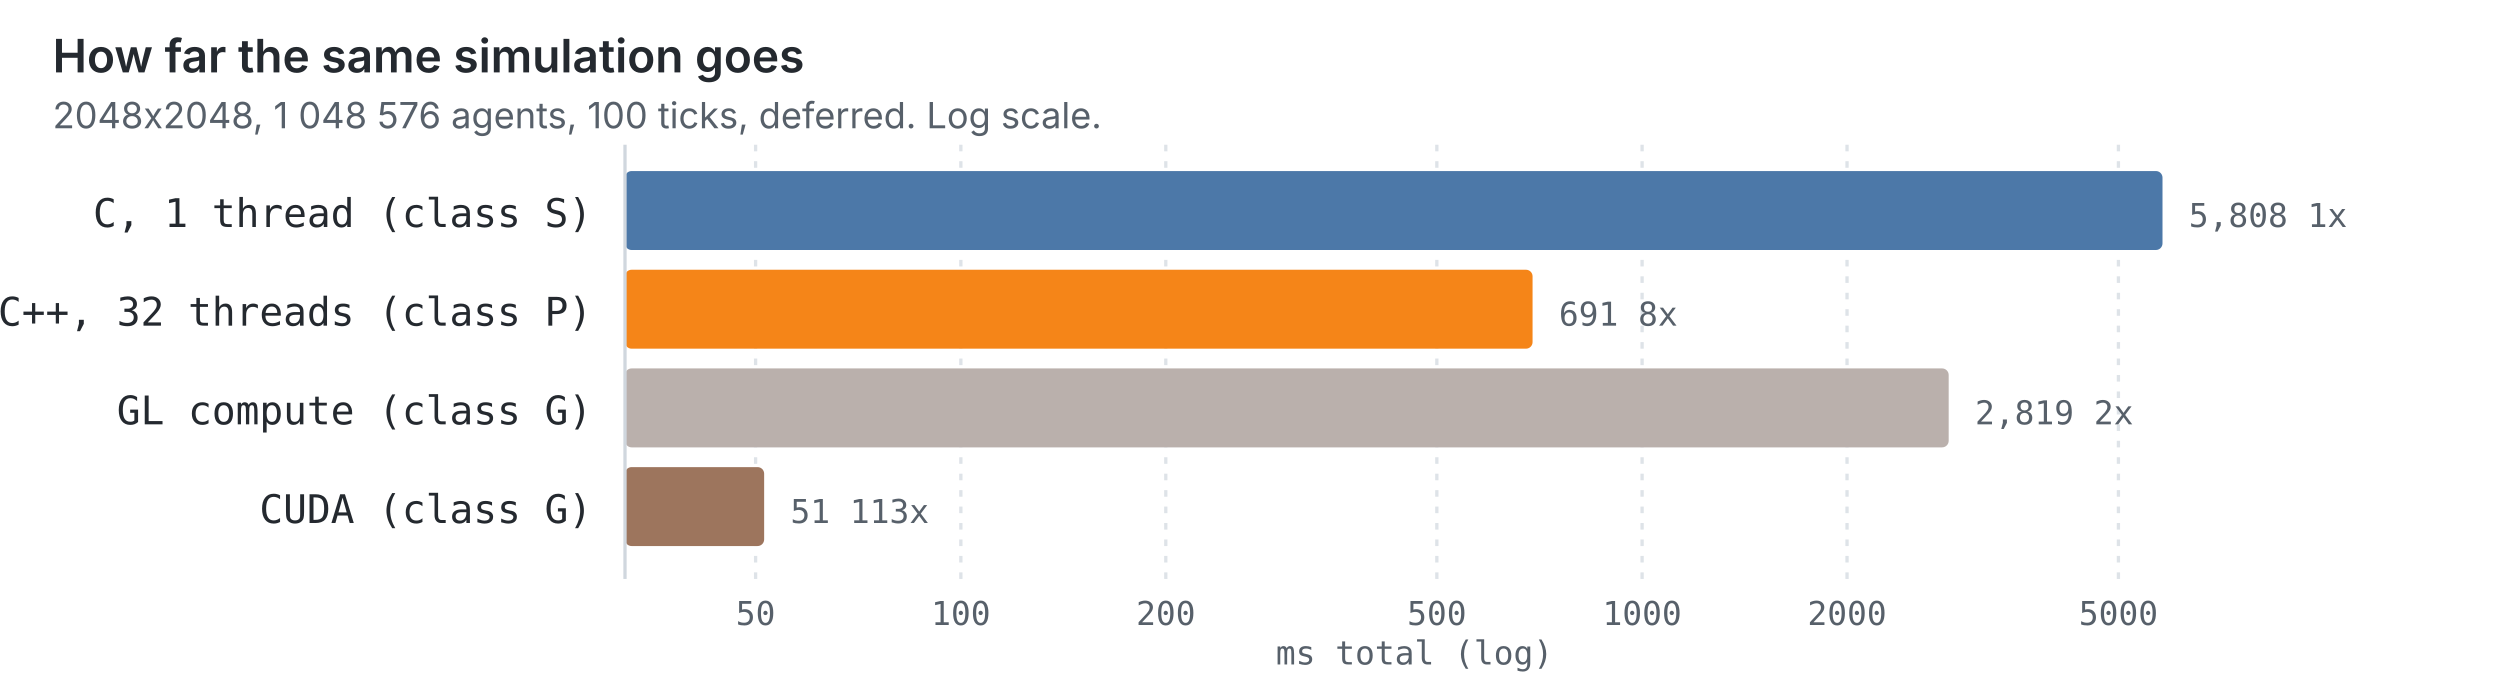
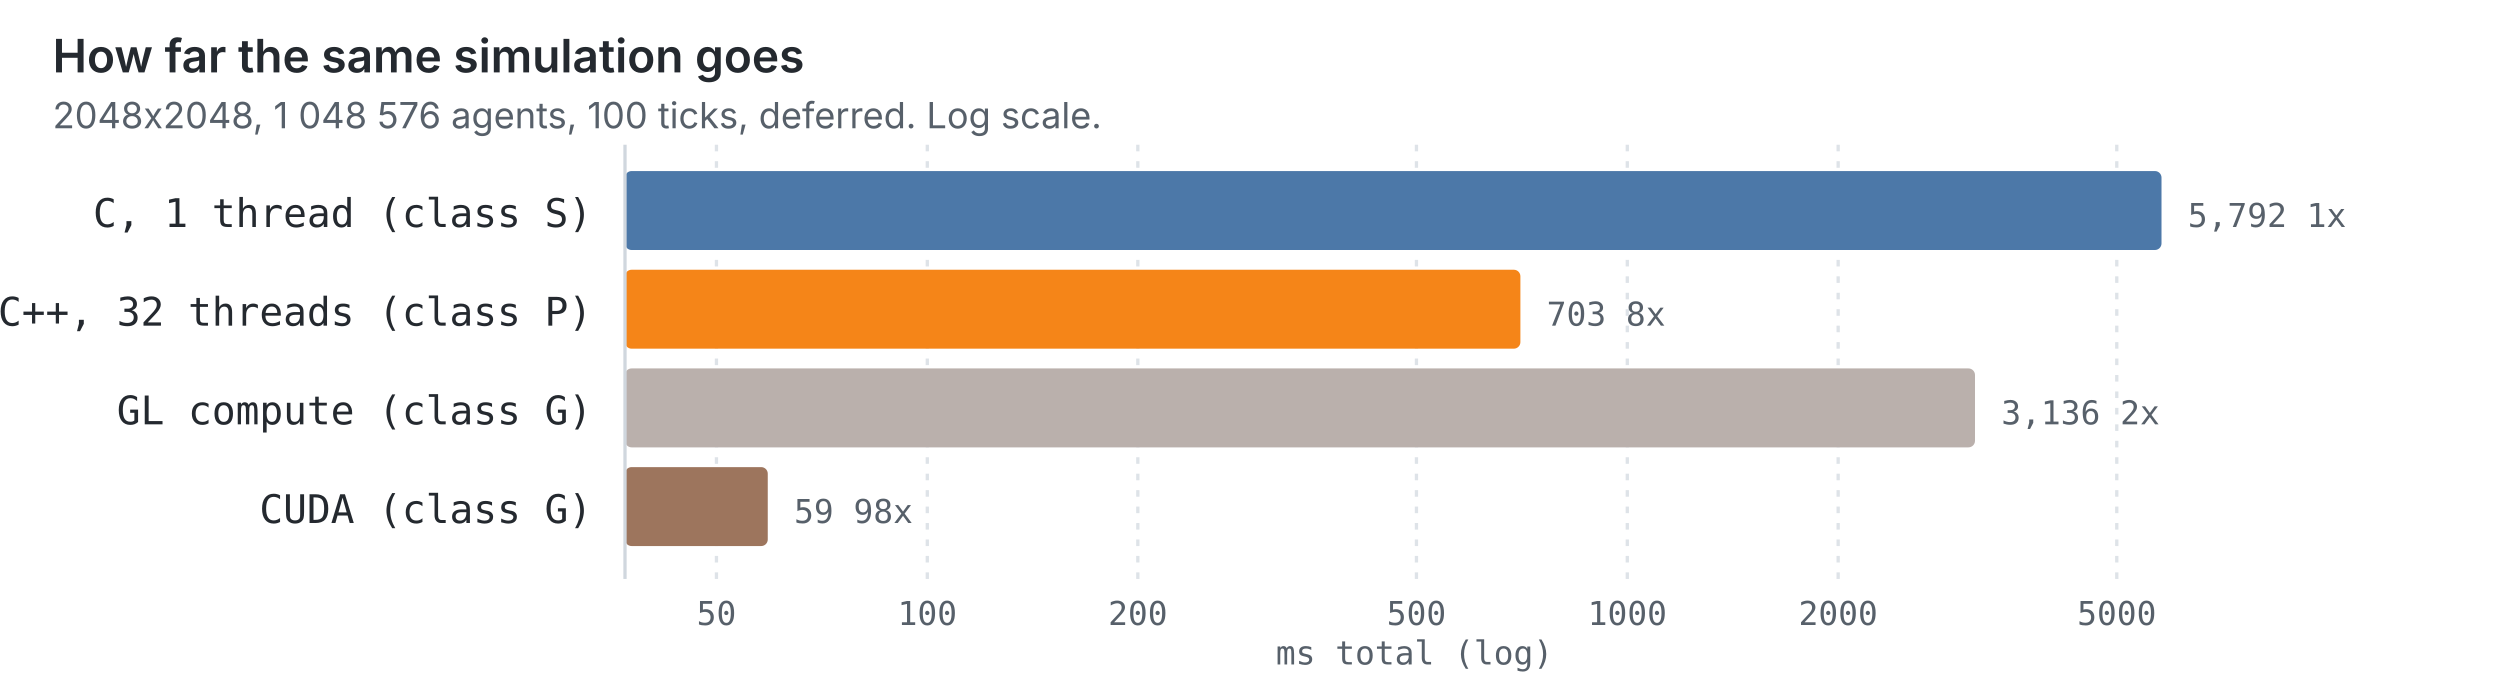
<svg xmlns="http://www.w3.org/2000/svg" viewBox="0 0 760 206" width="760" height="206" role="img" aria-label="How far the same simulation goes">
  <style>
    .bg    { fill: none; }
    .lbl   { fill: #24292f; font: 12px ui-monospace, "SF Mono", Menlo, monospace; }
    .lbl-s { fill: #57606a; font: 10px ui-monospace, "SF Mono", Menlo, monospace; }
    .ttl   { fill: #24292f; font: 600 14px -apple-system, "Segoe UI", sans-serif; }
    .sub   { fill: #57606a; font: 11px -apple-system, "Segoe UI", sans-serif; }
    .axis  { stroke: #d0d7de; stroke-width: 1; }
    .grid  { stroke: #d0d7de; stroke-width: 1; stroke-dasharray: 2 3; opacity: .7; }
    @media (prefers-color-scheme: dark) {
      .lbl   { fill: #e6edf3; }
      .lbl-s { fill: #9198a1; }
      .ttl   { fill: #e6edf3; }
      .sub   { fill: #9198a1; }
      .axis  { stroke: #3d444d; }
      .grid  { stroke: #3d444d; }
    }
  </style>
  <text x="16" y="22" class="ttl">How far the same simulation goes</text>
  <text x="16" y="39" class="sub">2048x2048, 1 048 576 agents, 100 ticks, deferred. Log scale.</text>
-   <line x1="229.7" y1="44" x2="229.7" y2="176" class="grid" />
-   <text x="229.7" y="190" class="lbl-s" text-anchor="middle">50</text>
-   <line x1="292.1" y1="44" x2="292.1" y2="176" class="grid" />
-   <text x="292.1" y="190" class="lbl-s" text-anchor="middle">100</text>
-   <line x1="354.4" y1="44" x2="354.4" y2="176" class="grid" />
-   <text x="354.4" y="190" class="lbl-s" text-anchor="middle">200</text>
-   <line x1="436.8" y1="44" x2="436.8" y2="176" class="grid" />
-   <text x="436.8" y="190" class="lbl-s" text-anchor="middle">500</text>
-   <line x1="499.2" y1="44" x2="499.2" y2="176" class="grid" />
-   <text x="499.2" y="190" class="lbl-s" text-anchor="middle">1000</text>
-   <line x1="561.5" y1="44" x2="561.5" y2="176" class="grid" />
-   <text x="561.5" y="190" class="lbl-s" text-anchor="middle">2000</text>
-   <line x1="644.0" y1="44" x2="644.0" y2="176" class="grid" />
-   <text x="644.0" y="190" class="lbl-s" text-anchor="middle">5000</text>
+   <line x1="217.8" y1="44" x2="217.8" y2="176" class="grid" />
+   <text x="217.8" y="190" class="lbl-s" text-anchor="middle">50</text>
+   <line x1="281.9" y1="44" x2="281.9" y2="176" class="grid" />
+   <text x="281.9" y="190" class="lbl-s" text-anchor="middle">100</text>
+   <line x1="345.9" y1="44" x2="345.9" y2="176" class="grid" />
+   <text x="345.9" y="190" class="lbl-s" text-anchor="middle">200</text>
+   <line x1="430.6" y1="44" x2="430.6" y2="176" class="grid" />
+   <text x="430.6" y="190" class="lbl-s" text-anchor="middle">500</text>
+   <line x1="494.7" y1="44" x2="494.7" y2="176" class="grid" />
+   <text x="494.7" y="190" class="lbl-s" text-anchor="middle">1000</text>
+   <line x1="558.8" y1="44" x2="558.8" y2="176" class="grid" />
+   <text x="558.8" y="190" class="lbl-s" text-anchor="middle">2000</text>
+   <line x1="643.5" y1="44" x2="643.5" y2="176" class="grid" />
+   <text x="643.5" y="190" class="lbl-s" text-anchor="middle">5000</text>
  <text x="430" y="202" class="lbl-s" text-anchor="middle">ms total (log)</text>
  <text x="180" y="69" class="lbl" text-anchor="end">C, 1 thread (class S)</text>
-   <rect x="190" y="52" width="467.4" height="24" rx="2" fill="#4c78a8" />
-   <text x="665.4" y="69" class="lbl-s">5,808  1x</text>
+   <rect x="190" y="52" width="467.1" height="24" rx="2" fill="#4c78a8" />
+   <text x="665.1" y="69" class="lbl-s">5,792  1x</text>
  <text x="180" y="99" class="lbl" text-anchor="end">C++, 32 threads (class P)</text>
-   <rect x="190" y="82" width="275.9" height="24" rx="2" fill="#f58518" />
-   <text x="473.9" y="99" class="lbl-s">691  8x</text>
+   <rect x="190" y="82" width="272.2" height="24" rx="2" fill="#f58518" />
+   <text x="470.2" y="99" class="lbl-s">703  8x</text>
  <text x="180" y="129" class="lbl" text-anchor="end">GL compute (class G)</text>
-   <rect x="190" y="112" width="402.4" height="24" rx="2" fill="#bab0ac" />
-   <text x="600.4" y="129" class="lbl-s">2,819  2x</text>
+   <rect x="190" y="112" width="410.4" height="24" rx="2" fill="#bab0ac" />
+   <text x="608.4" y="129" class="lbl-s">3,136  2x</text>
  <text x="180" y="159" class="lbl" text-anchor="end">CUDA (class G)</text>
-   <rect x="190" y="142" width="42.3" height="24" rx="2" fill="#9d755d" />
-   <text x="240.3" y="159" class="lbl-s">51  113x</text>
+   <rect x="190" y="142" width="43.4" height="24" rx="2" fill="#9d755d" />
+   <text x="241.4" y="159" class="lbl-s">59  98x</text>
  <line x1="190" y1="44" x2="190" y2="176" class="axis" />
</svg>
